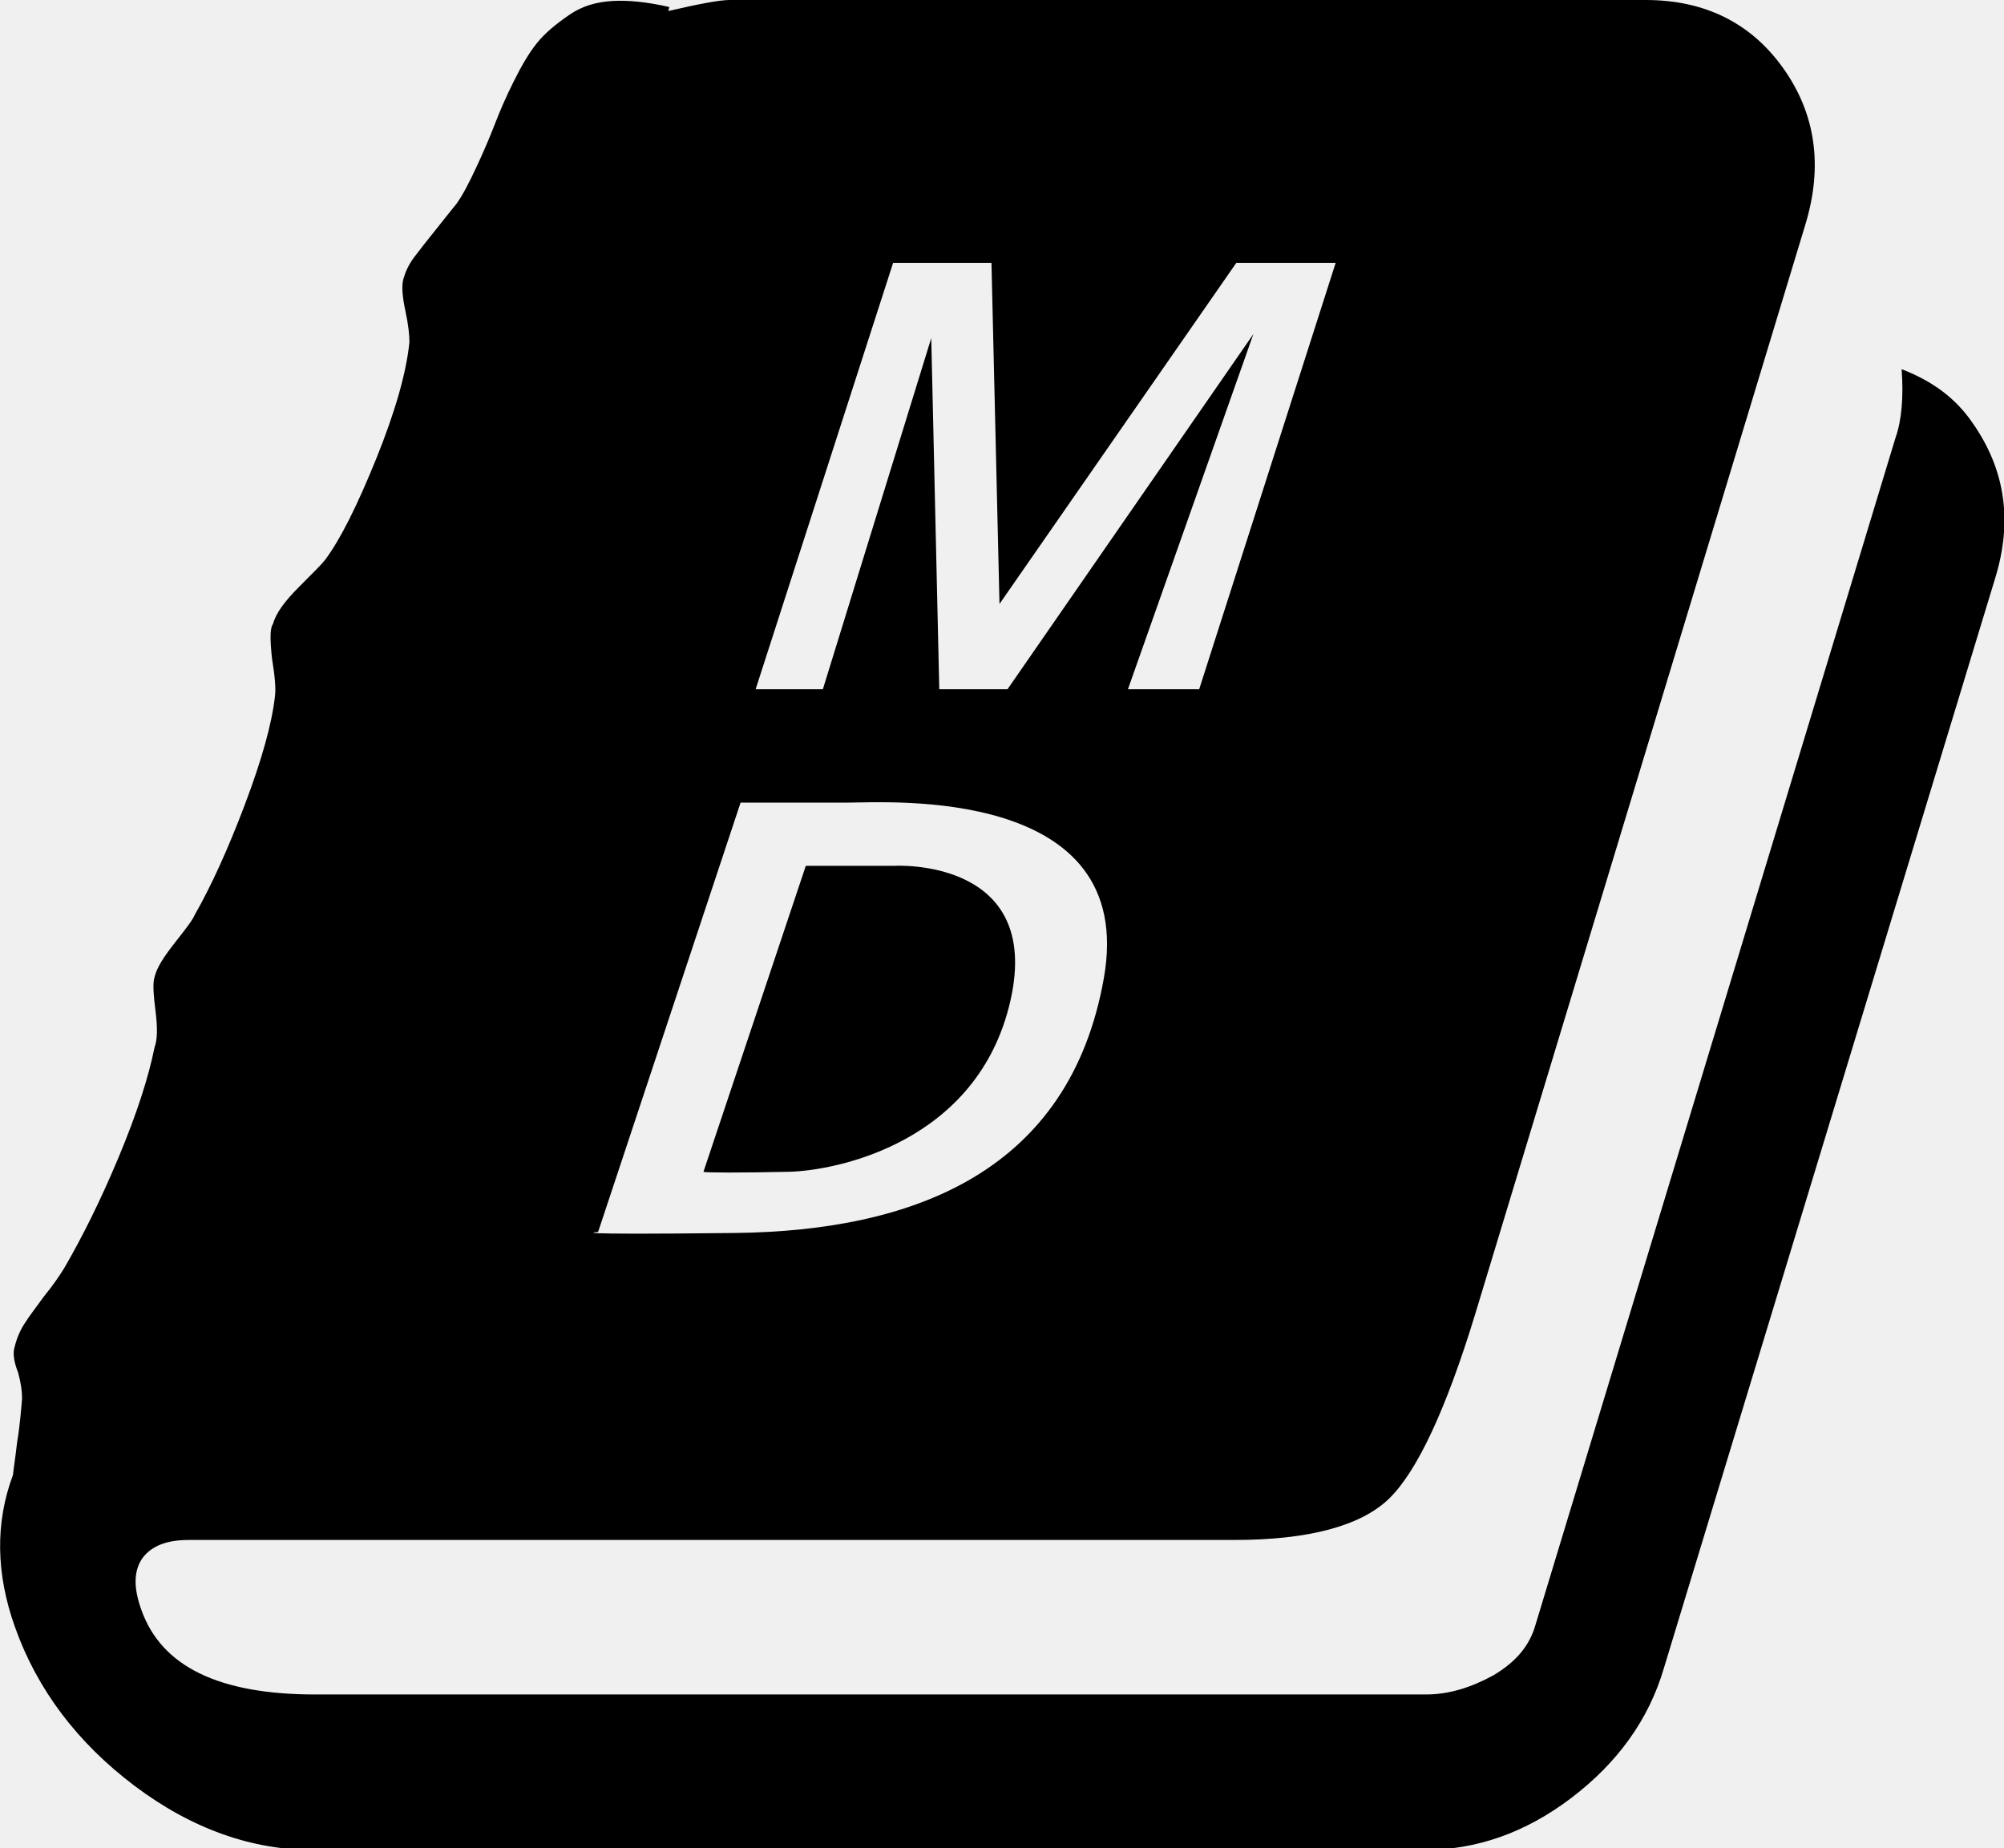
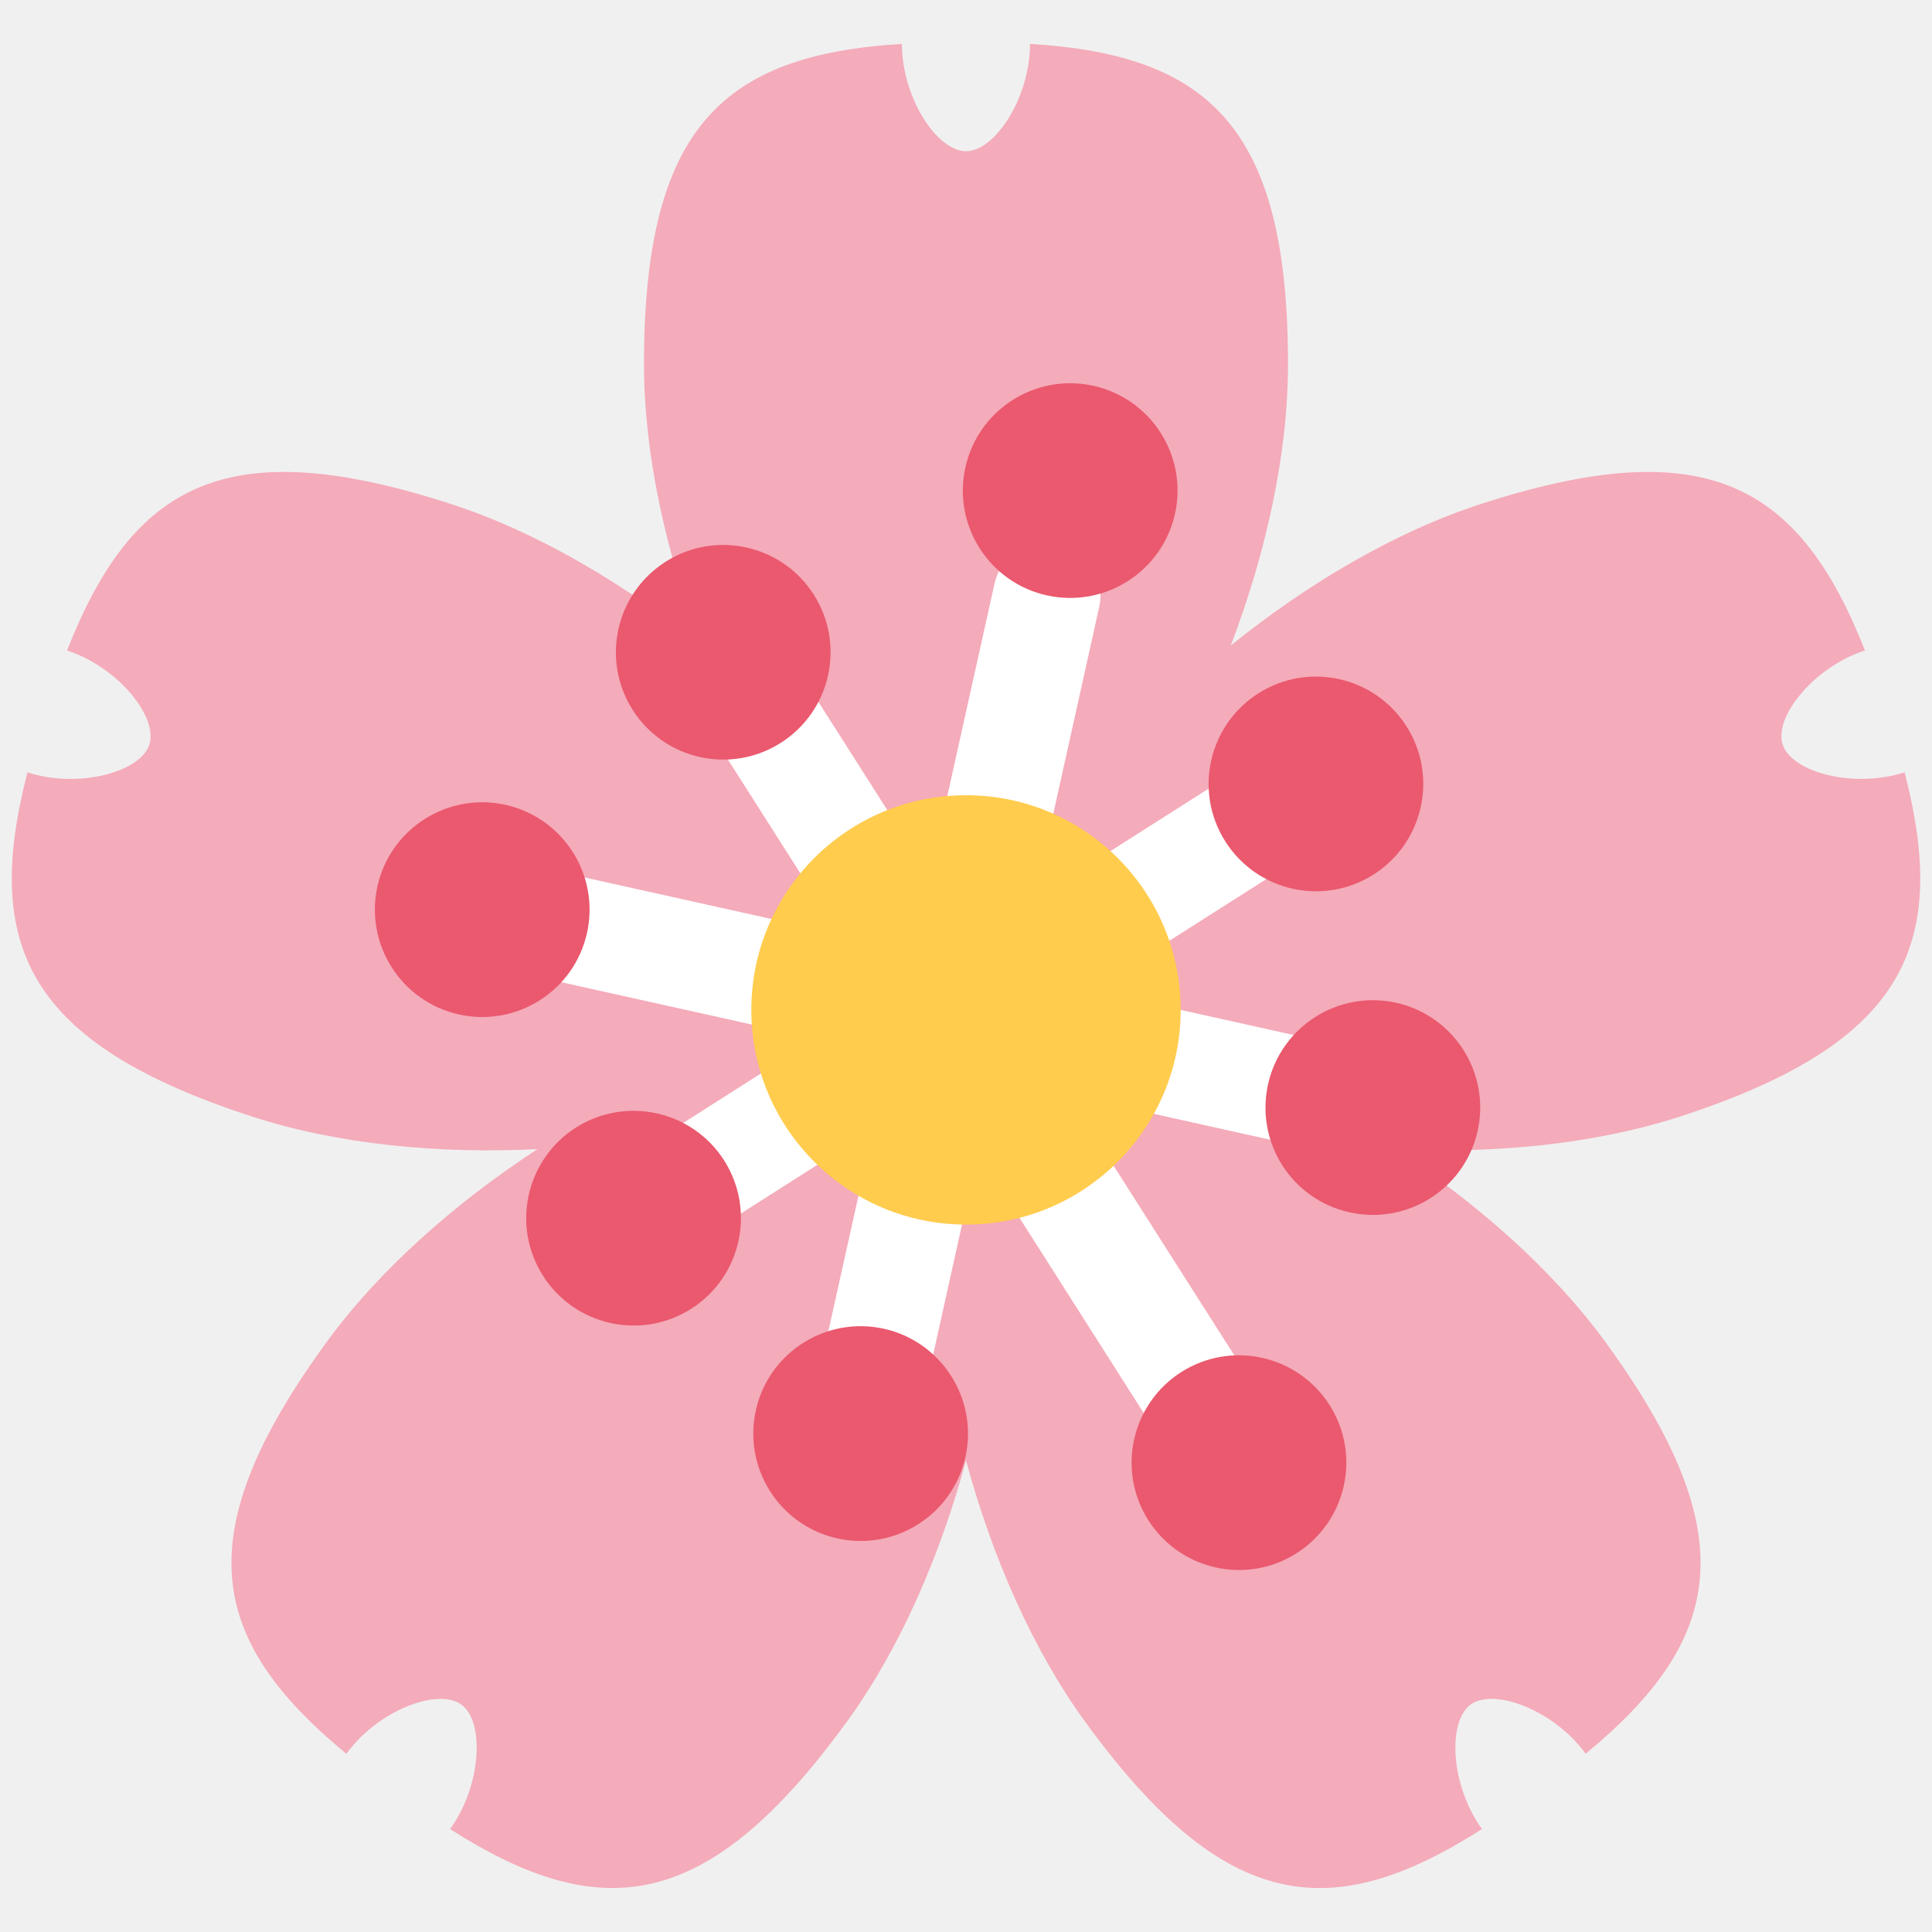
- <svg xmlns="http://www.w3.org/2000/svg" viewBox="0 0 199.7 184.2">
-   <style>
-     @media (prefers-color-scheme: dark) {
-       svg { fill: white; }
-     }
-   </style>
-   <path d="M189.5,36.8c0.2,2.8,0,5.1-0.6,6.8L153,162c-0.6,2.1-2,3.7-4.2,5c-2.2,1.2-4.4,1.9-6.7,1.9H31.4c-9.6,0-15.3-2.8-17.3-8.4   c-0.8-2.2-0.8-3.9,0.1-5.2c0.9-1.2,2.4-1.8,4.6-1.8H123c7.4,0,12.6-1.4,15.4-4.1s5.7-8.9,8.6-18.4l32.9-108.6   c1.8-5.9,1-11.1-2.2-15.6S169.9,0,164,0H72.7c-1,0-3.1,0.4-6.1,1.1l0.1-0.4C64.5,0.2,62.6,0,61,0.1s-3,0.5-4.3,1.4   c-1.3,0.9-2.4,1.8-3.2,2.8S52,6.5,51.2,8.1c-0.8,1.6-1.4,3-1.9,4.3s-1.1,2.7-1.8,4.2c-0.7,1.5-1.3,2.7-2,3.7c-0.5,0.6-1.2,1.5-2,2.5   s-1.6,2-2.2,2.8s-0.9,1.5-1.1,2.2c-0.2,0.7-0.1,1.8,0.2,3.2c0.3,1.4,0.4,2.4,0.4,3.1c-0.3,3-1.4,6.9-3.3,11.6   c-1.9,4.7-3.6,8.1-5.1,10.1c-0.3,0.4-1.2,1.3-2.6,2.7c-1.4,1.4-2.3,2.6-2.6,3.7c-0.3,0.4-0.3,1.5-0.1,3.4c0.3,1.8,0.4,3.1,0.3,3.8   c-0.3,2.7-1.3,6.3-3,10.8c-1.7,4.5-3.4,8.2-5,11c-0.2,0.5-0.9,1.4-2,2.8c-1.1,1.4-1.8,2.5-2,3.4c-0.2,0.6-0.1,1.8,0.1,3.4   c0.2,1.6,0.2,2.8-0.1,3.6c-0.6,3-1.8,6.7-3.6,11c-1.8,4.3-3.6,7.9-5.4,11c-0.5,0.8-1.1,1.7-2,2.8c-0.8,1.1-1.5,2-2,2.8   s-0.8,1.6-1,2.5c-0.1,0.5,0,1.3,0.4,2.3c0.3,1.1,0.4,1.9,0.4,2.6c-0.1,1.1-0.2,2.6-0.5,4.4c-0.2,1.8-0.4,2.9-0.4,3.2   c-1.8,4.8-1.7,9.9,0.2,15.2c2.2,6.2,6.2,11.5,11.9,15.8c5.7,4.3,11.7,6.4,17.8,6.4h110.7c5.2,0,10.1-1.7,14.7-5.2s7.7-7.8,9.2-12.9   l33-108.6c1.8-5.8,1-10.9-2.2-15.5C194.9,39.7,192.6,38,189.5,36.8z M59.6,122.8L73.8,80c0,0,7,0,10.8,0s28.8-1.7,25.4,17.5   c-3.4,19.2-18.8,25.2-36.8,25.4S59.6,122.8,59.6,122.8z M78.6,116.8c4.7-0.1,18.9-2.9,22.1-17.1S89.2,86.3,89.2,86.3l-8.9,0   l-10.2,30.5C70.2,116.9,74,116.9,78.6,116.8z M75.3,68.7L89,26.2h9.8l0.8,34l23.6-34h9.9l-13.6,42.5h-7.1l12.5-35.4l-24.5,35.4h-6.8   l-0.8-35L82,68.7H75.3z" />
+ <svg xmlns="http://www.w3.org/2000/svg" viewBox="0 0 36 36">
+   <path fill="#F4ABBA" d="M31.298 20.807c4.197-1.363 5.027-3.182 4.191-6.416-.952.308-2.105-.001-2.272-.518-.168-.513.581-1.443 1.533-1.753-1.223-3.107-2.964-4.089-7.161-2.727-1.606.522-3.238 1.492-4.655 2.635C23.582 10.327 24 8.475 24 6.786c0-4.412-1.473-5.765-4.807-5.968 0 1-.652 2-1.193 2s-1.194-1-1.194-2C13.472 1.021 12 2.374 12 6.786c0 1.689.417 3.541 1.066 5.241-1.416-1.142-3.049-2.111-4.655-2.633-4.197-1.364-5.938-.381-7.162 2.727.951.31 1.701 1.238 1.534 1.753-.167.515-1.32.826-2.271.518-.837 3.233-.005 5.052 4.19 6.415 1.606.521 3.497.697 5.314.605-1.524.994-2.95 2.247-3.943 3.613-2.594 3.57-2.197 5.53.381 7.654.588-.809 1.703-1.235 2.142-.917.438.317.378 1.511-.21 2.32 2.816 1.795 4.803 1.565 7.396-2.003.993-1.366 1.743-3.111 2.218-4.867.475 1.757 1.226 3.501 2.218 4.867 2.594 3.57 4.58 3.798 7.397 2.003-.587-.81-.649-2.002-.21-2.321.437-.317 1.553.107 2.142.917 2.577-2.123 2.973-4.083.381-7.653-.993-1.366-2.42-2.619-3.943-3.613 1.816.092 3.706-.084 5.313-.605zM18 20.337c-.162-.292-.353-.538-.588-.709-.234-.171-.528-.276-.856-.341.228-.244.403-.502.493-.778.09-.275.1-.587.059-.919.302.141.602.228.892.228s.59-.087.894-.229c-.041.332-.031.644.059.919.09.276.265.534.492.778-.327.065-.621.17-.855.341-.236.172-.428.418-.59.71z" />
+   <g fill="#FFF">
+     <path d="M16.795 18.685c-.12.54-.653.88-1.193.76l-5.858-1.302c-.539-.12-.879-.653-.759-1.193.12-.539.654-.879 1.193-.759l5.857 1.302c.54.12.88.653.76 1.192zm.976.218c.12-.54.654-.88 1.193-.76l5.857 1.302c.54.12.879.653.76 1.193-.12.538-.654.879-1.193.759l-5.857-1.302c-.54-.118-.88-.654-.76-1.192z" />
+     <path d="M17.771 18.903c-.466.296-1.083.159-1.38-.308l-3.221-5.061c-.296-.466-.16-1.084.307-1.38.466-.297 1.084-.159 1.38.307l3.222 5.062c.295.466.158 1.083-.308 1.38zm.797 1.252c.466-.296 1.084-.159 1.38.307l3.223 5.062c.296.467.159 1.083-.308 1.381-.466.296-1.084.159-1.381-.307l-3.221-5.062c-.296-.466-.157-1.084.307-1.381z" />
+     <path d="M17.988 17.927c-.539-.12-.879-.654-.759-1.193l1.302-5.857c.119-.539.652-.879 1.192-.759.54.12.879.654.759 1.193l-1.301 5.857c-.119.538-.654.879-1.193.759zm-.217.976c.539.119.879.653.759 1.192l-1.3 5.857c-.121.54-.654.88-1.194.76-.538-.12-.878-.654-.76-1.193l1.303-5.857c.119-.539.653-.879 1.192-.759z" />
+     <path d="M17.771 18.902c-.297-.466-.159-1.083.307-1.38l5.062-3.221c.466-.296 1.084-.16 1.38.307.297.466.159 1.083-.307 1.38l-5.062 3.221c-.466.297-1.084.16-1.38-.307z" />
+     <path d="M17.771 18.902c.296.467.159 1.084-.307 1.381l-5.062 3.222c-.466.296-1.083.16-1.381-.308-.296-.465-.159-1.083.307-1.38l5.062-3.222c.467-.296 1.085-.158 1.381.307z" />
+   </g>
+   <path d="M22.012 25.566c.932-.592 2.168-.317 2.762.614.593.932.318 2.168-.614 2.762-.932.593-2.168.318-2.762-.614-.592-.932-.318-2.168.614-2.762zM14.55 13.841c-.932.593-2.168.319-2.761-.613-.593-.932-.318-2.168.614-2.761.932-.593 2.168-.318 2.761.613.593.932.318 2.168-.614 2.761zm1.92 10.918c1.078.241 1.758 1.31 1.52 2.388-.24 1.078-1.308 1.758-2.387 1.519-1.079-.24-1.758-1.309-1.519-2.387.239-1.079 1.308-1.758 2.386-1.52zm3.037-13.665c-1.078-.239-1.758-1.308-1.518-2.386.239-1.078 1.308-1.758 2.386-1.519 1.078.24 1.759 1.308 1.519 2.386-.241 1.079-1.309 1.758-2.387 1.519zm-6.013 10.53c.592.933.317 2.169-.614 2.763-.932.593-2.168.318-2.762-.615-.593-.931-.318-2.167.613-2.761.933-.592 2.169-.318 2.763.613zm9.339-5.943c-.593-.932-.317-2.168.614-2.761.932-.593 2.168-.318 2.761.614s.317 2.168-.613 2.761c-.933.593-2.169.318-2.762-.614zm.795 4.524c.24-1.079 1.309-1.759 2.387-1.52 1.078.24 1.758 1.309 1.519 2.387-.24 1.078-1.309 1.758-2.387 1.518-1.079-.238-1.758-1.307-1.519-2.385zm-12.69-2.821c-.24 1.079-1.308 1.758-2.386 1.519-1.078-.24-1.758-1.309-1.519-2.387.239-1.078 1.308-1.758 2.386-1.519 1.079.241 1.758 1.309 1.519 2.387z" fill="#EA596E" />
+   <circle fill="#FFCC4D" cx="18" cy="18.818" r="4" />
</svg>
